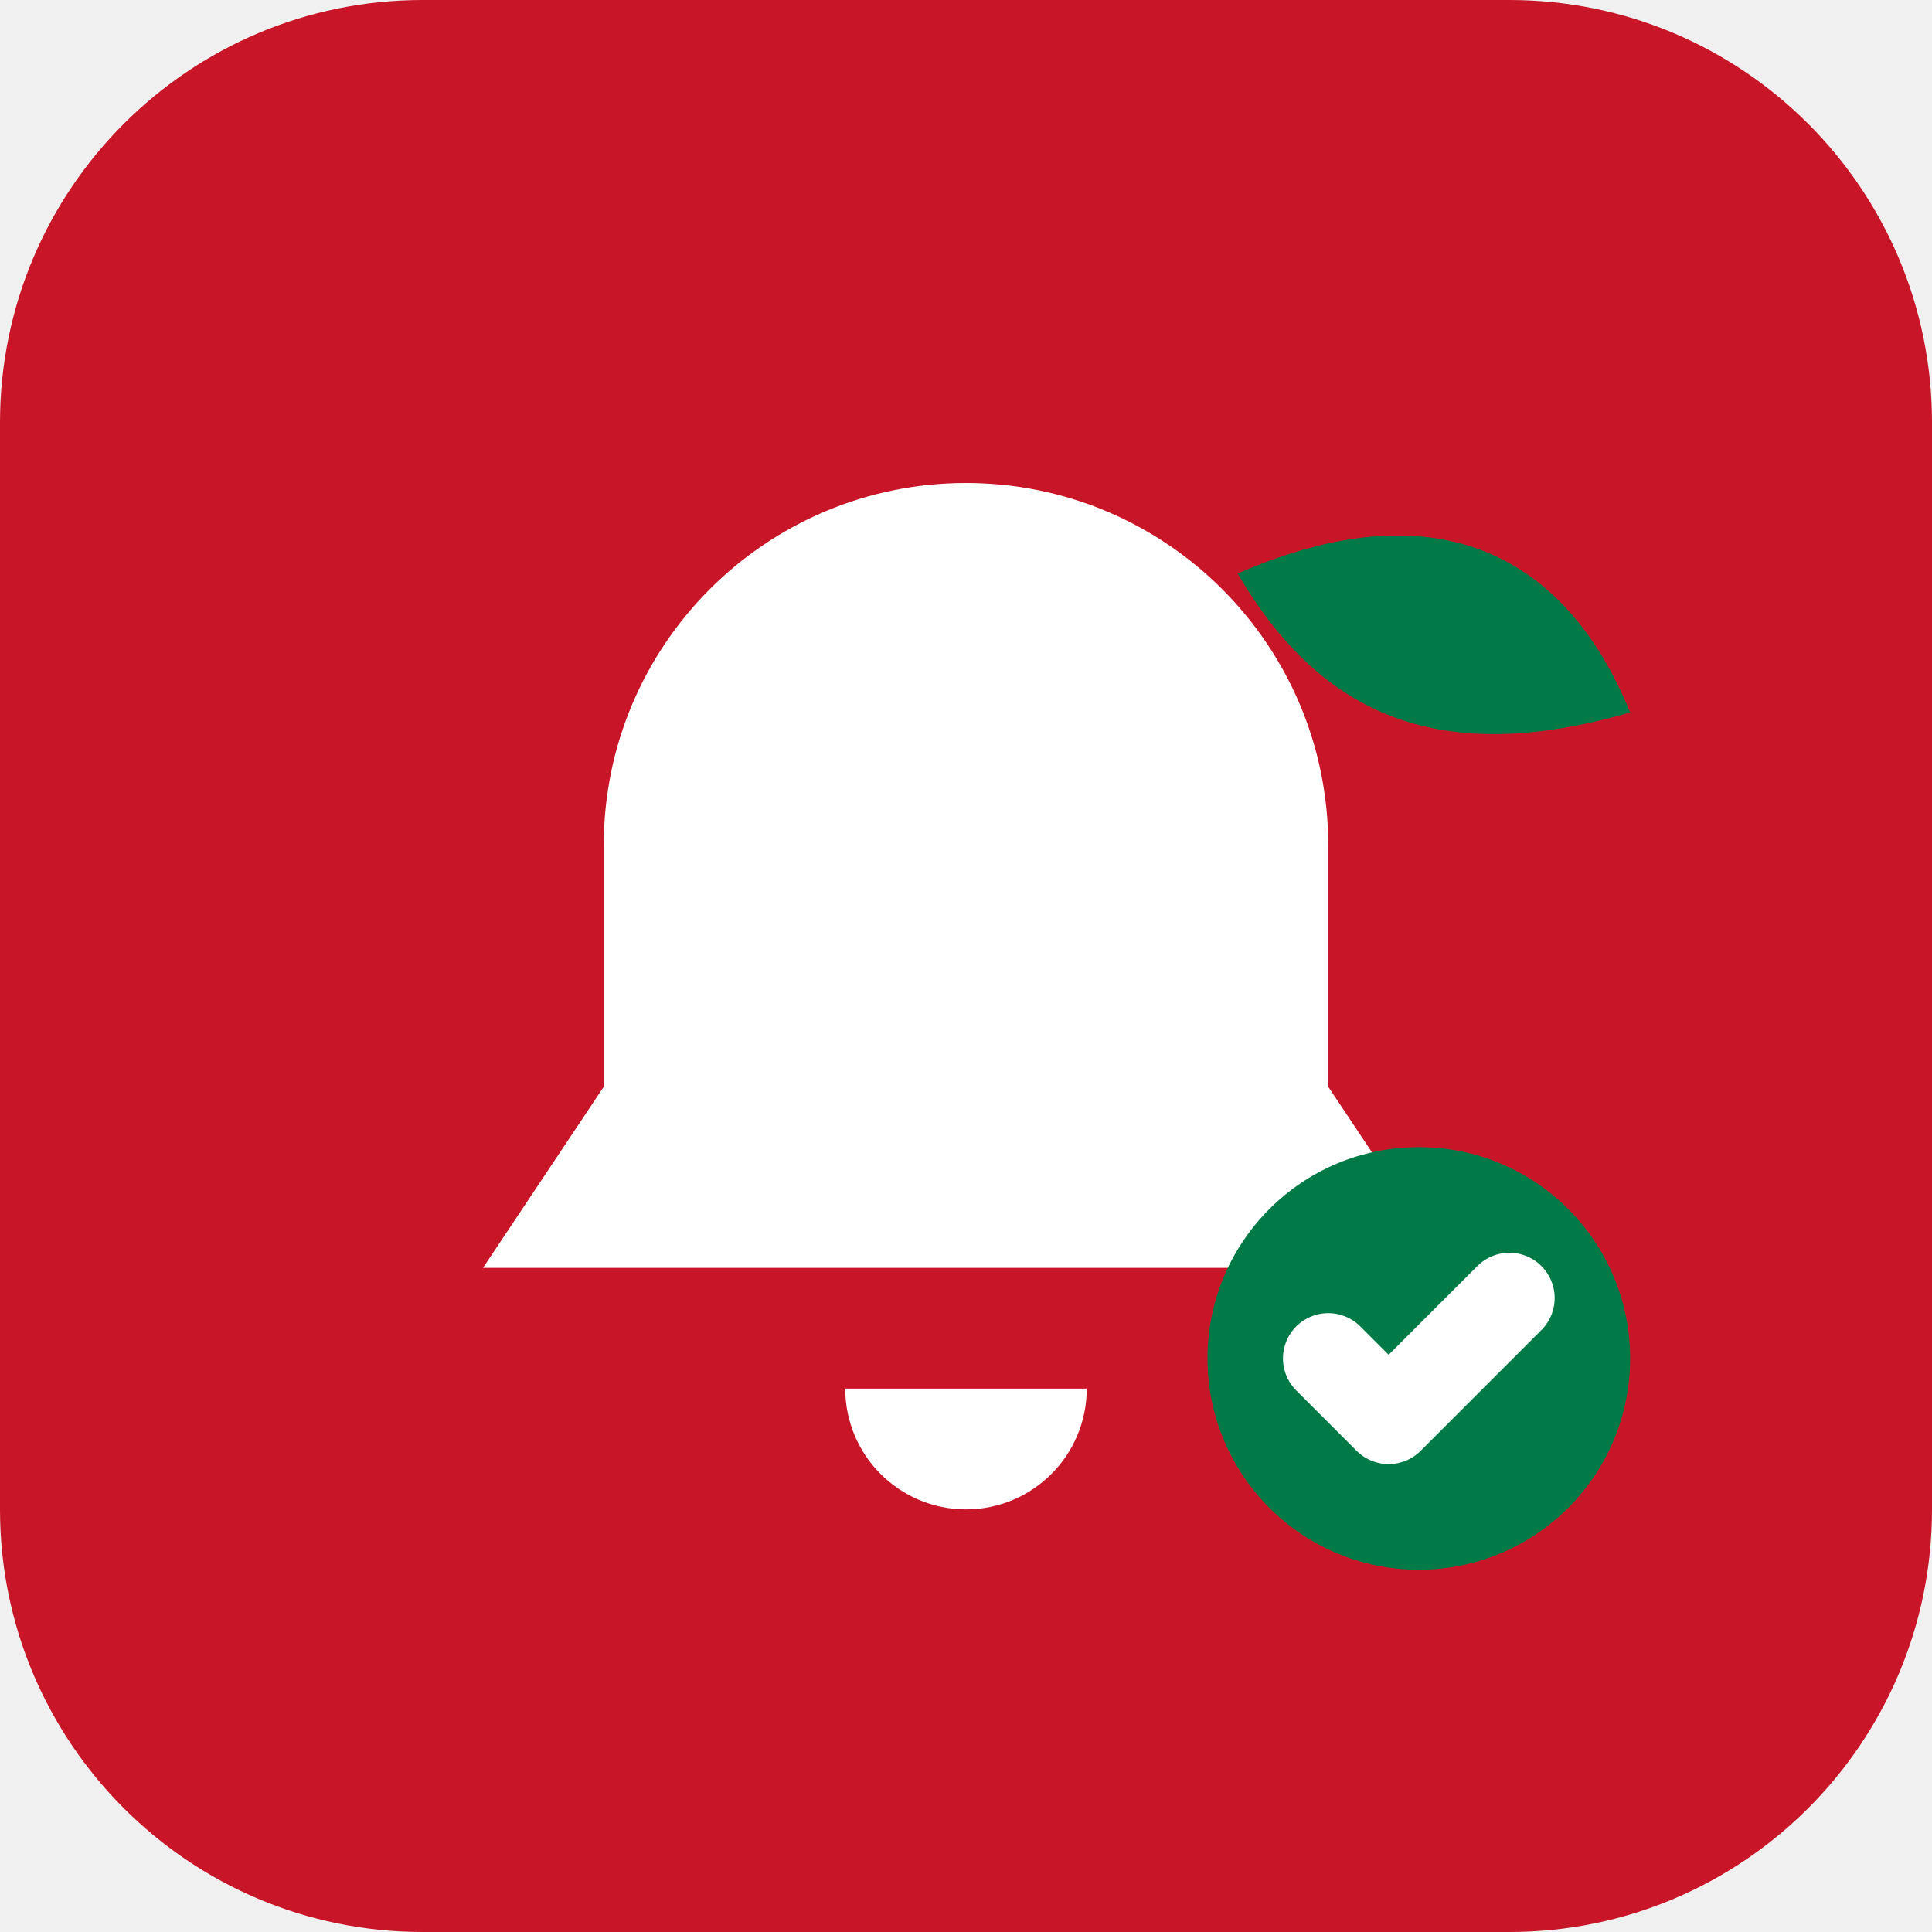
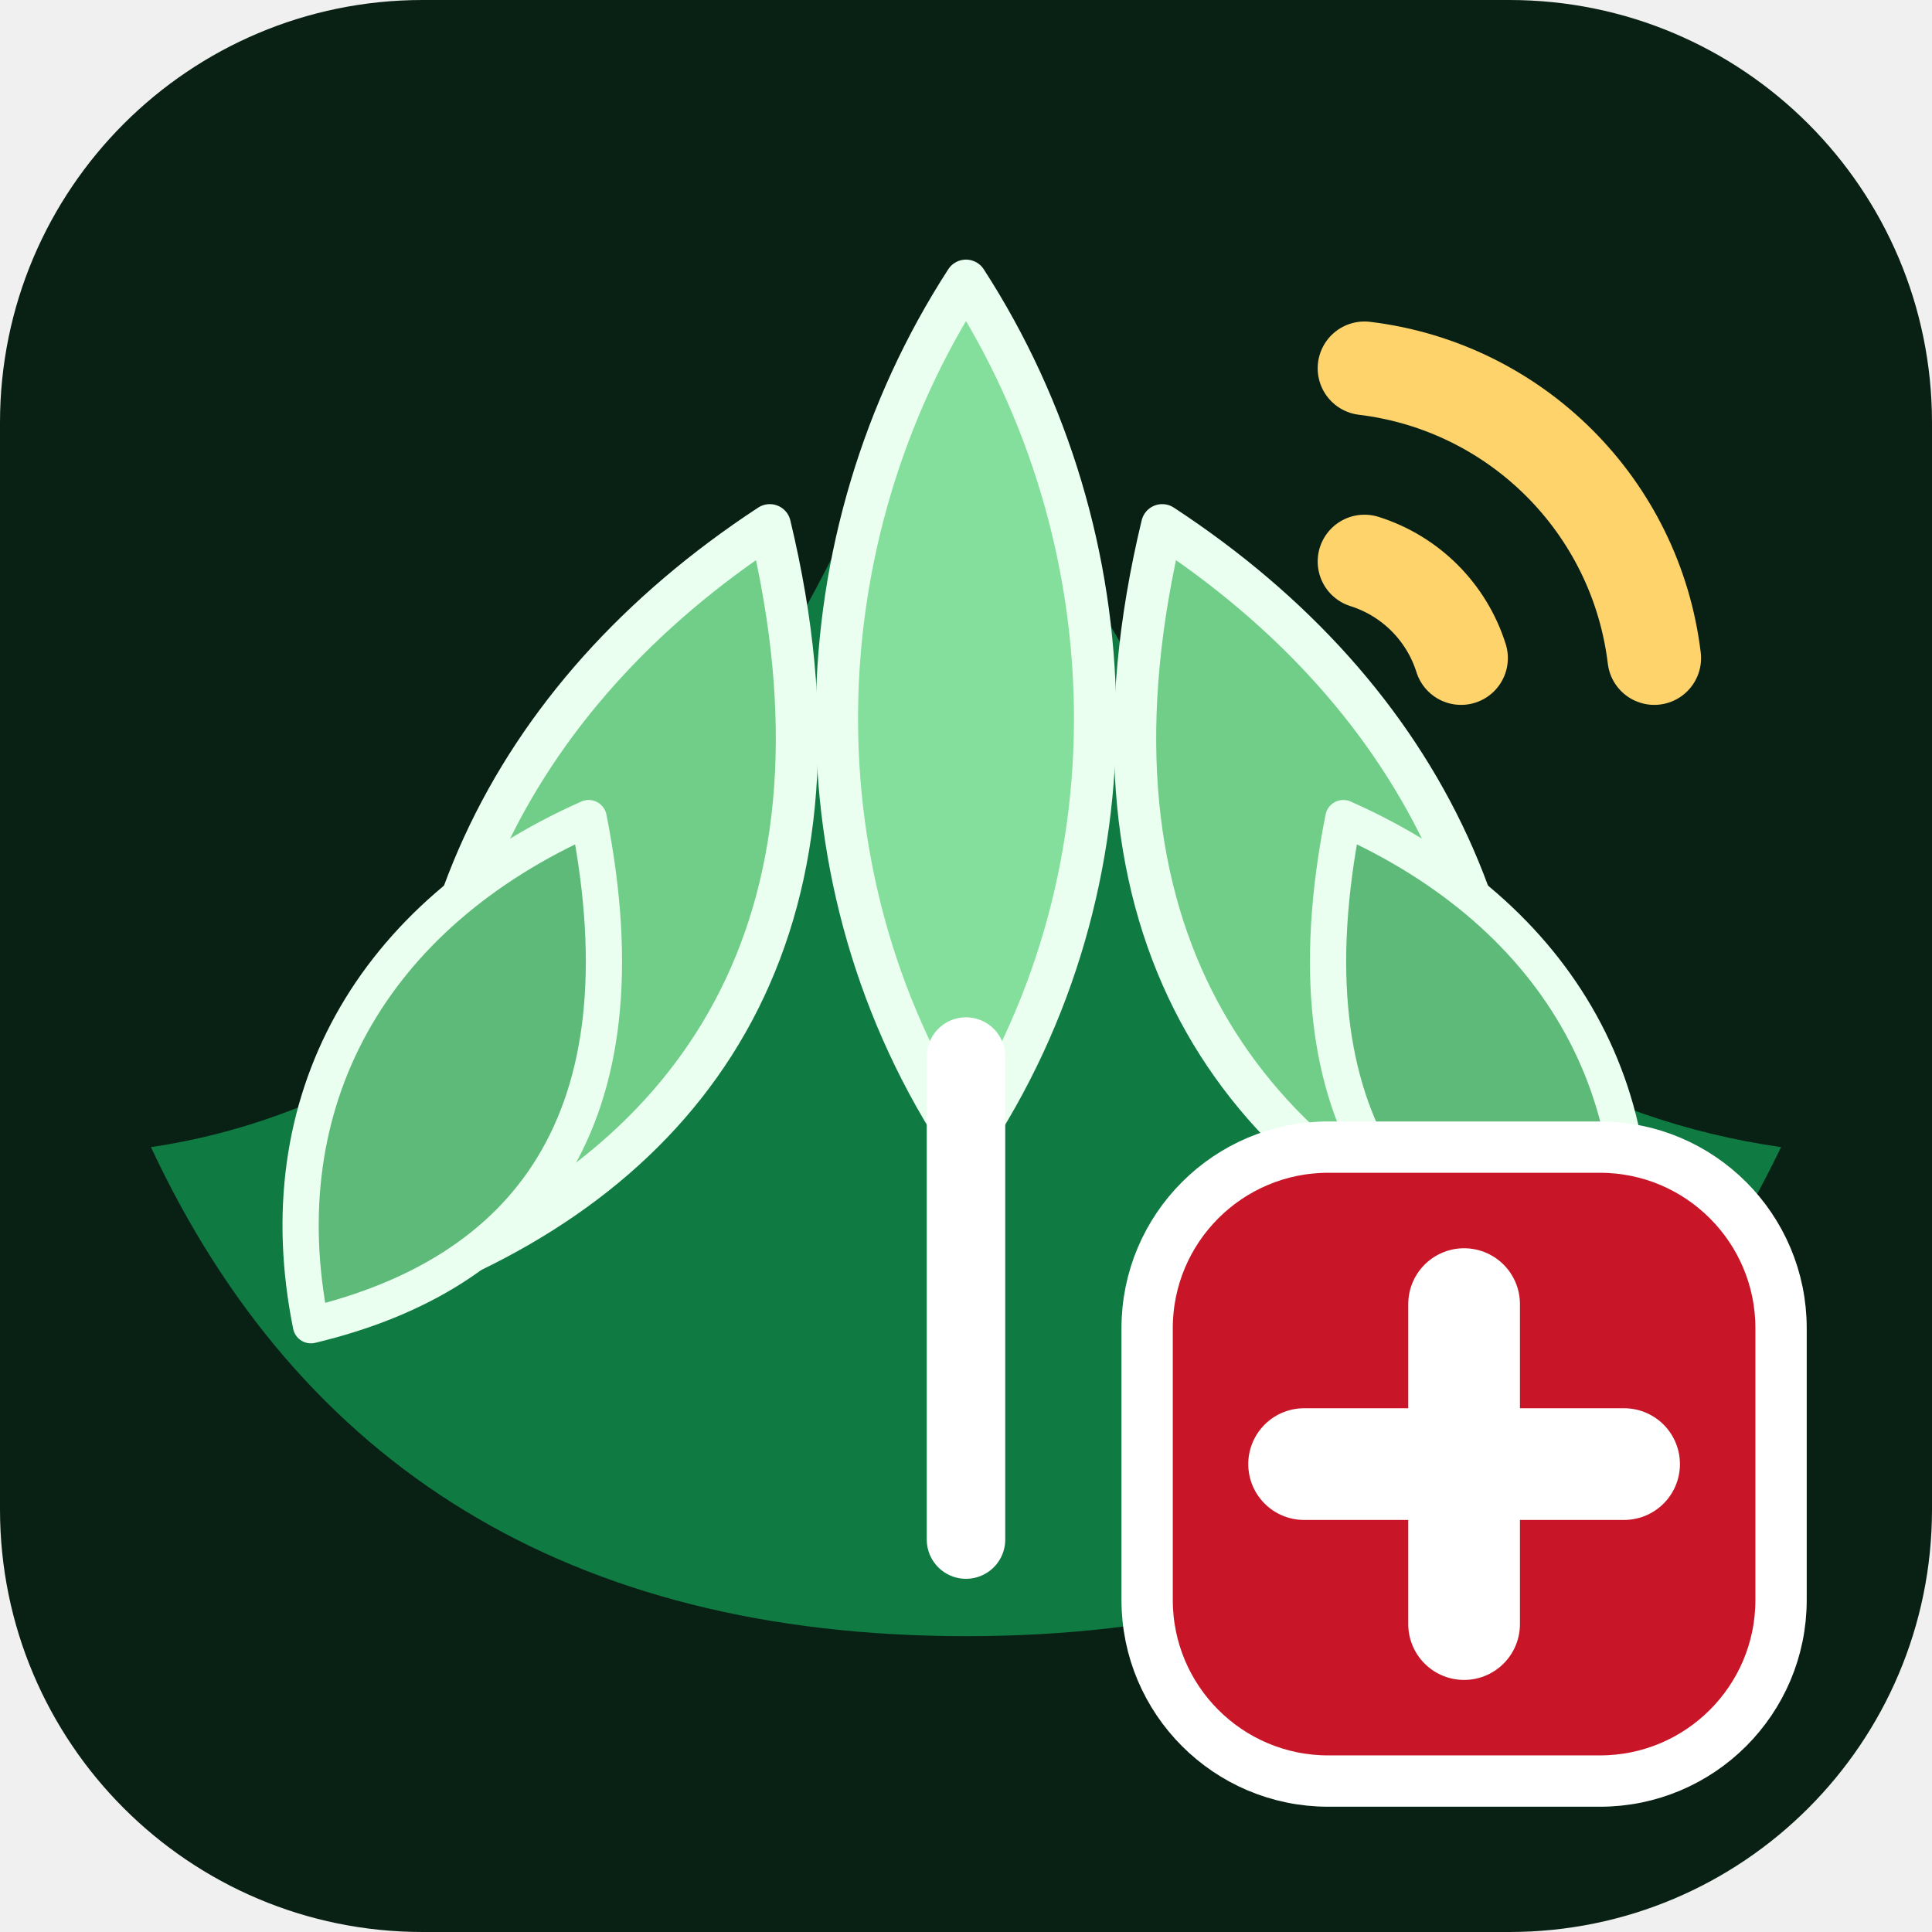
- <svg xmlns="http://www.w3.org/2000/svg" viewBox="0 0 32 32">
-   <rect width="32" height="32" rx="7" fill="#c91528" />
-   <path d="M10 14a6 6 0 0 1 12 0v4l2 3H8l2-3z" fill="#fff" />
-   <path d="M14 23h4a2 2 0 0 1-4 0z" fill="#fff" />
-   <path d="M20.5 9.5c3.2-1.4 5.4-.4 6.5 2.3-3.1.9-5.1.1-6.5-2.3z" fill="#027a48" />
-   <circle cx="23.5" cy="22.5" r="3.5" fill="#027a48" />
-   <path d="m22 22.5 1 1 2-2" fill="none" stroke="#fff" stroke-width="1.5" stroke-linecap="round" stroke-linejoin="round" />
+ <svg xmlns="http://www.w3.org/2000/svg" viewBox="0 0 64 64">
+   <rect width="64" height="64" rx="14" fill="#092114" />
+   <path d="M5 38c11.6-1.7 21.1-12.9 26.5-29 5.6 16 14.9 27.2 27.5 29-5.1 10.6-13.8 16.2-27 16.2S9.9 48.5 5 38Z" fill="#0f7a42" />
+   <path d="M32 9.3c-5.5 8.5-5.9 19.9 0 28.7 5.9-8.8 5.5-20.2 0-28.7Z" fill="#83df9b" stroke="#eaffef" stroke-width="1.4" stroke-linejoin="round" />
+   <path d="M25.5 17.4C16.8 23.1 12.6 31.8 14.4 42c9-3.8 14.2-11.7 11.1-24.6Z" fill="#70ce88" stroke="#eaffef" stroke-width="1.4" stroke-linejoin="round" />
+   <path d="M38.5 17.4C47.2 23.1 51.4 31.8 49.6 42c-9-3.8-14.2-11.7-11.1-24.6Z" fill="#70ce88" stroke="#eaffef" stroke-width="1.4" stroke-linejoin="round" />
+   <path d="M19.5 27.1c-7.2 3.2-10.7 9.4-9.2 16.8 7.1-1.7 11.2-6.7 9.2-16.8Z" fill="#5eba78" stroke="#eaffef" stroke-width="1.2" stroke-linejoin="round" />
+   <path d="M44.5 27.1c7.2 3.2 10.7 9.4 9.2 16.8-7.1-1.7-11.2-6.7-9.2-16.8Z" fill="#5eba78" stroke="#eaffef" stroke-width="1.2" stroke-linejoin="round" />
+   <path d="M32 35v16" fill="none" stroke="#ffffff" stroke-width="2.6" stroke-linecap="round" />
+   <path d="M45.2 12.2a11 11 0 0 1 9.6 9.6M45.2 18.6a4.9 4.9 0 0 1 3.2 3.2" fill="none" stroke="#ffd36b" stroke-width="3.1" stroke-linecap="round" />
+   <rect x="38" y="38" width="21" height="21" rx="6" fill="#c91528" stroke="#ffffff" stroke-width="1.7" />
+   <path d="M48.5 43.2v10.6M43.2 48.5h10.6" fill="none" stroke="#ffffff" stroke-width="3.7" stroke-linecap="round" />
</svg>
